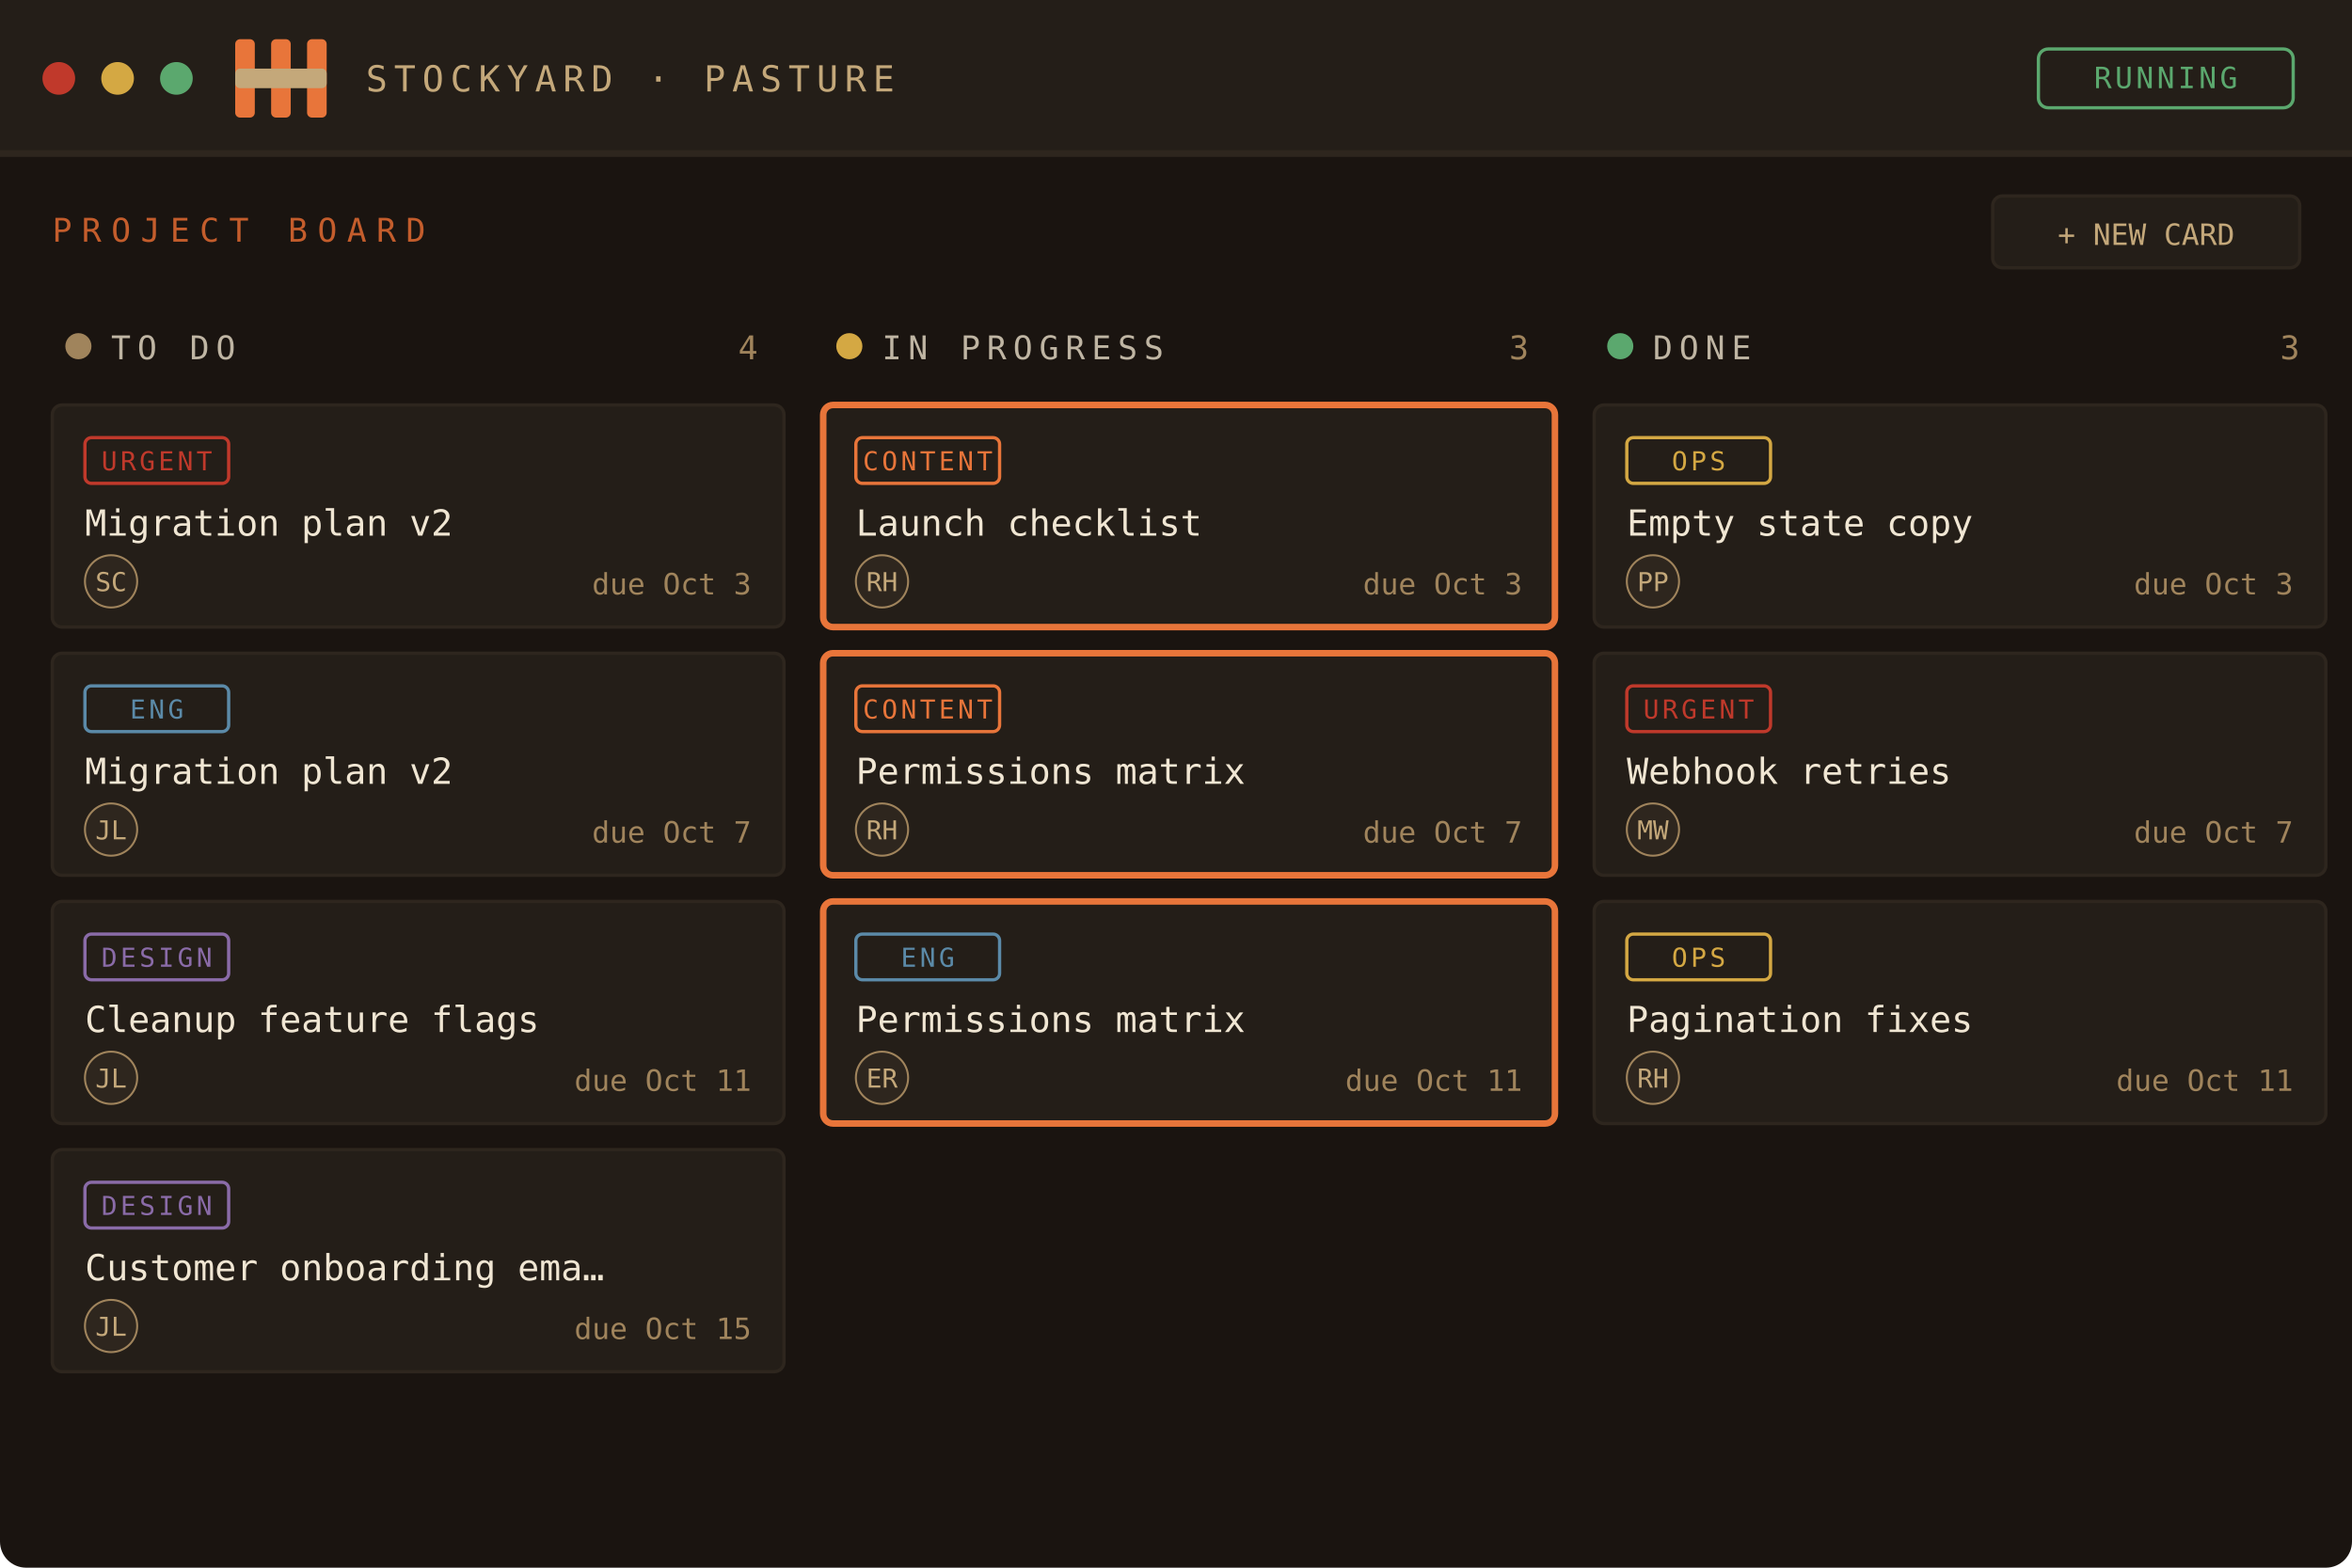
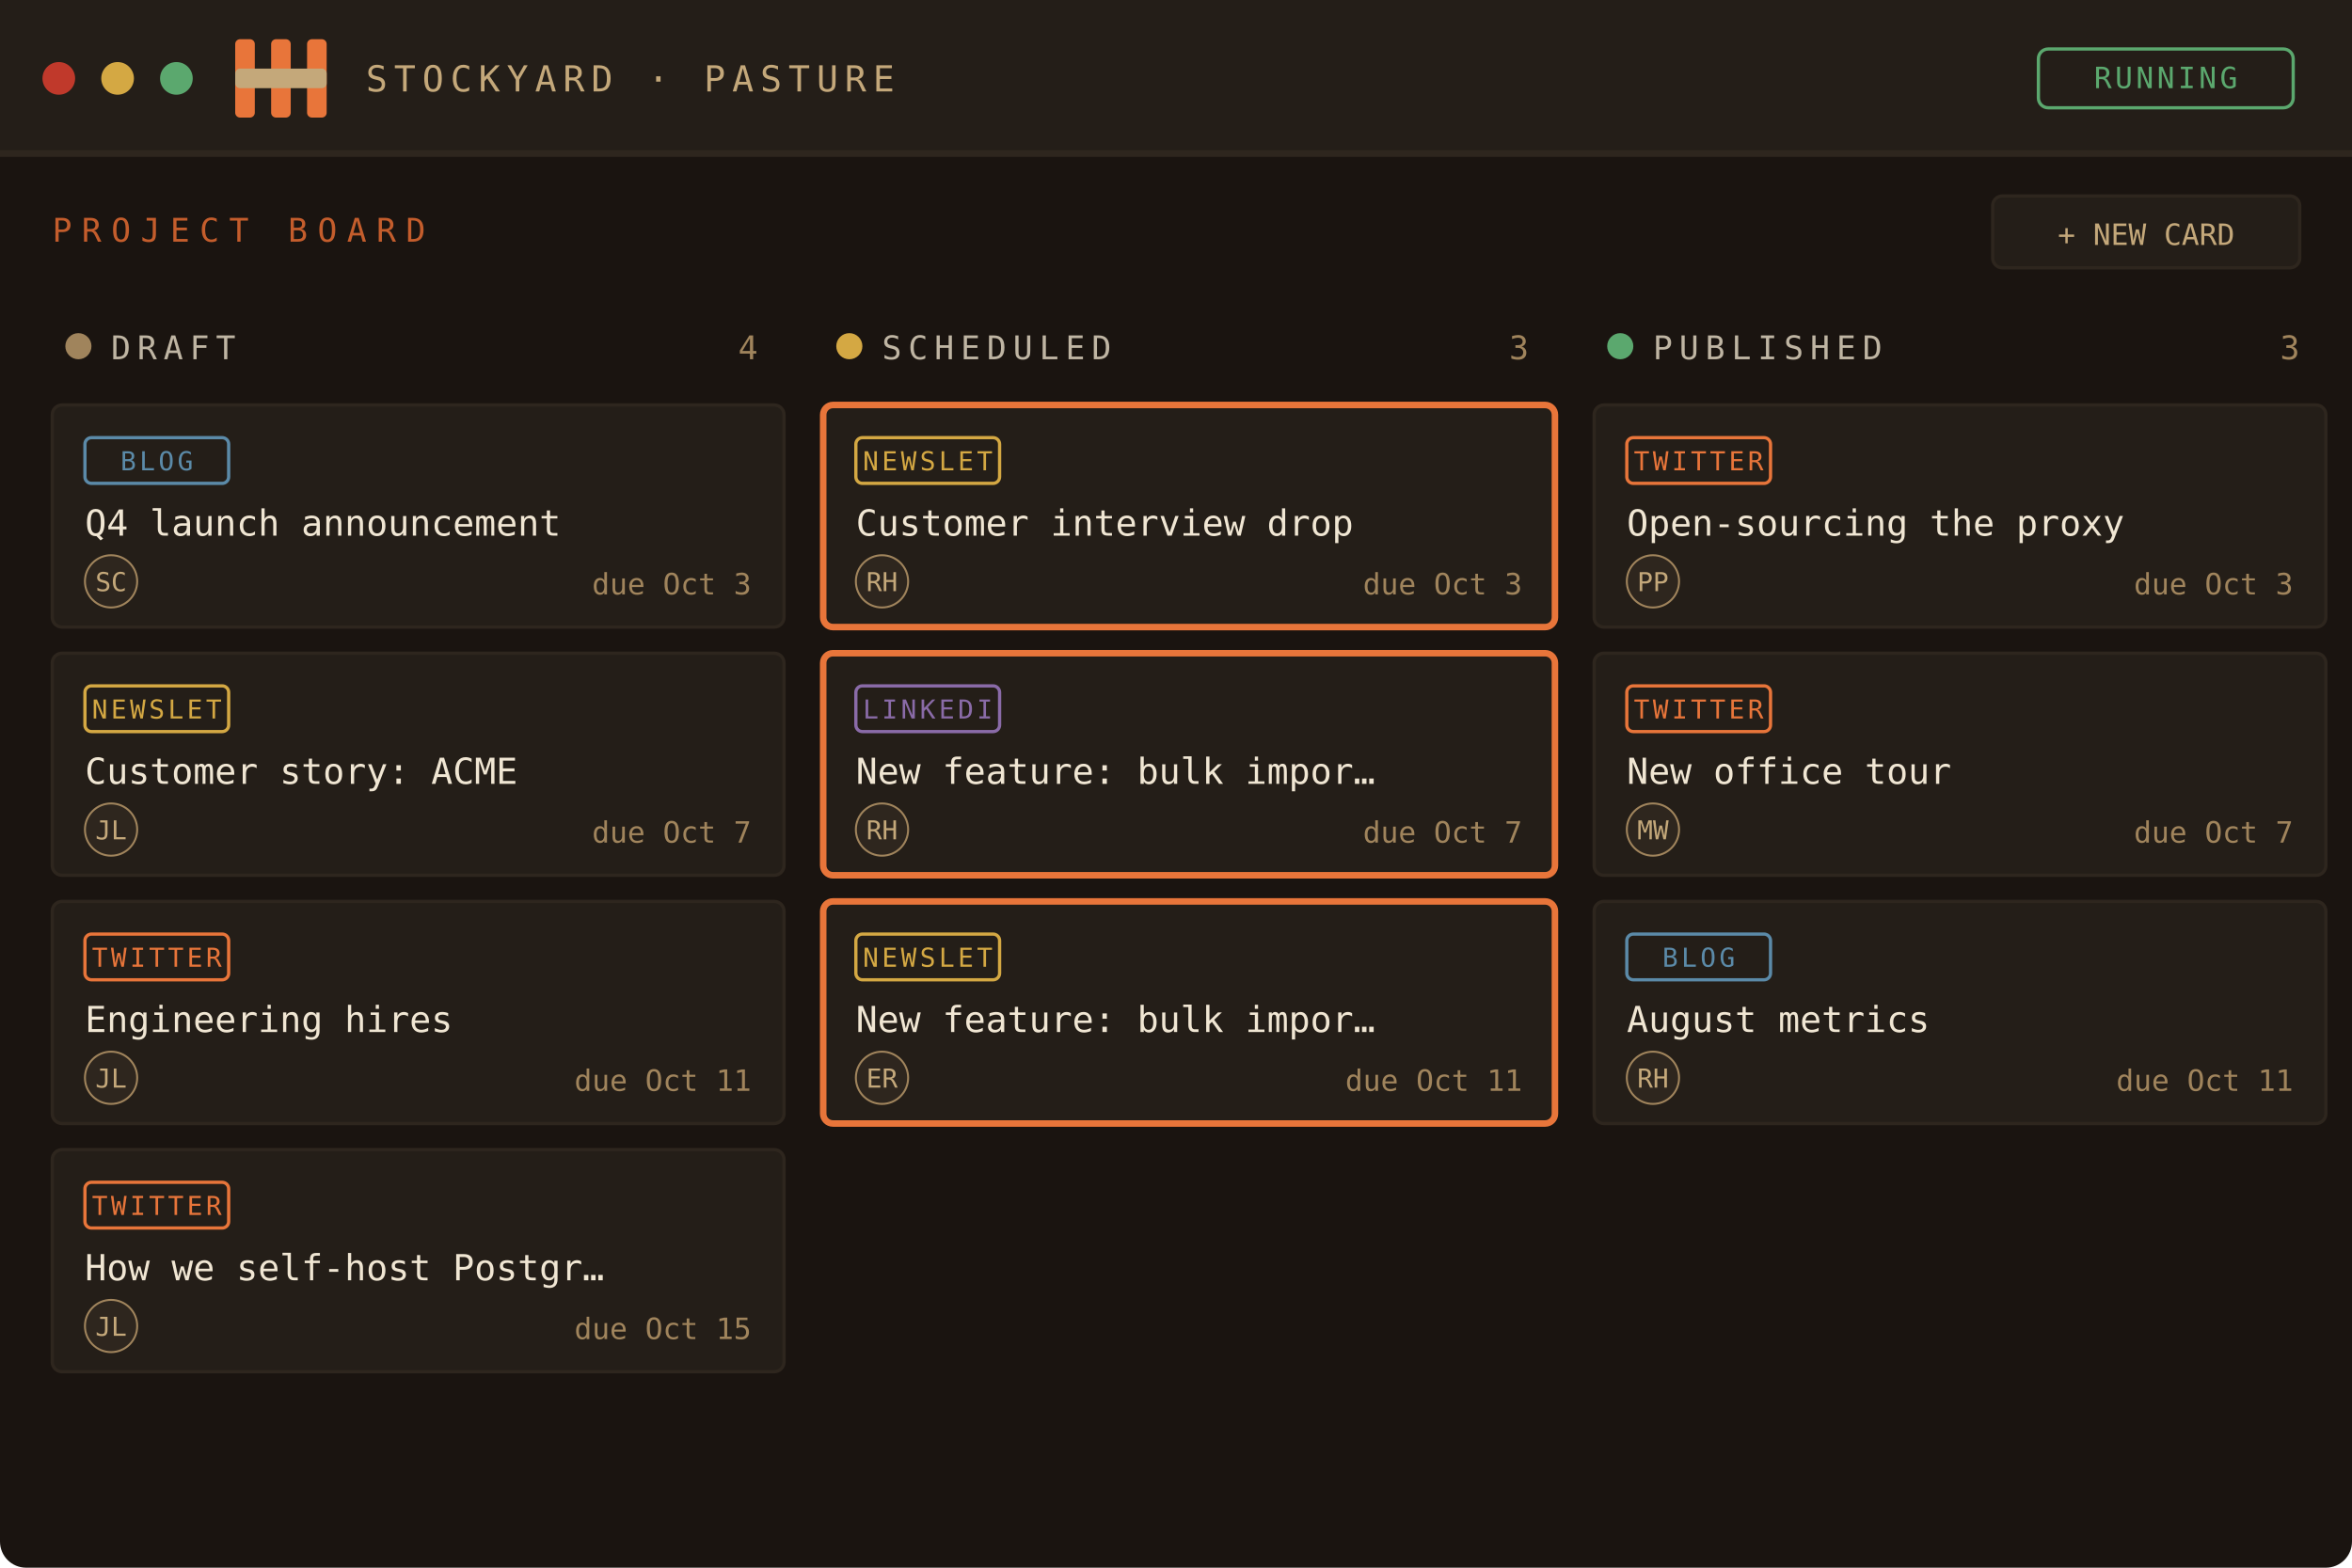
<svg xmlns="http://www.w3.org/2000/svg" width="720" height="480" viewBox="0 0 720 480" role="img" aria-label="Pasture dashboard mockup">
  <rect width="720" height="480" rx="8" fill="#1a1410" />
  <rect width="720" height="48" fill="#241e18" />
  <rect y="46" width="720" height="2" fill="#2e261e" />
  <circle cx="18" cy="24" r="5" fill="#c0392b" />
  <circle cx="36" cy="24" r="5" fill="#d4a843" />
  <circle cx="54" cy="24" r="5" fill="#5ba86e" />
  <rect x="72" y="12" width="6" height="24" rx="1.5" fill="#e8753a" />
  <rect x="83" y="12" width="6" height="24" rx="1.5" fill="#e8753a" />
  <rect x="94" y="12" width="6" height="24" rx="1.5" fill="#e8753a" />
  <rect x="72" y="21" width="28" height="6" rx="1.5" fill="#c4a87a" />
  <text x="112" y="28" fill="#c4a87a" font-size="11" font-family="JetBrains Mono,monospace" letter-spacing="2">STOCKYARD · PASTURE</text>
  <rect x="624" y="15" width="78" height="18" rx="3" fill="none" stroke="#5ba86e" stroke-width="1" />
  <text x="663" y="27" text-anchor="middle" fill="#5ba86e" font-size="9" font-family="JetBrains Mono,monospace" letter-spacing="1">RUNNING</text>
  <text x="16" y="74" fill="#c45d2c" font-size="10" font-family="JetBrains Mono,monospace" letter-spacing="3">PROJECT BOARD</text>
  <rect x="610" y="60" width="94" height="22" rx="3" fill="#241e18" stroke="#2e261e" />
  <text x="657" y="75" text-anchor="middle" fill="#c4a87a" font-size="9" font-family="JetBrains Mono,monospace">+ NEW CARD</text>
  <circle cx="24" cy="106" r="4" fill="#a0845c" />
-   <text x="34" y="110" fill="#bfb5a3" font-size="10" font-family="JetBrains Mono,monospace" letter-spacing="2">TO DO</text>
+   <text x="34" y="110" fill="#bfb5a3" font-size="10" font-family="JetBrains Mono,monospace" letter-spacing="2">DRAFT</text>
  <text x="232" y="110" text-anchor="end" fill="#a0845c" font-size="10" font-family="JetBrains Mono,monospace">4</text>
  <rect x="16" y="124" width="224" height="68" rx="3" fill="#241e18" stroke="#2e261e" stroke-width="1" />
-   <rect x="26" y="134" width="44" height="14" rx="2" fill="none" stroke="#c0392b" stroke-width="1" />
-   <text x="48" y="144" text-anchor="middle" fill="#c0392b" font-size="8" font-family="JetBrains Mono,monospace" letter-spacing="1">URGENT</text>
-   <text x="26" y="164" fill="#f0e6d3" font-size="11" font-family="JetBrains Mono,monospace">Migration plan v2</text>
+   <rect x="26" y="134" width="44" height="14" rx="2" fill="none" stroke="#5b8aa8" stroke-width="1" />
+   <text x="48" y="144" text-anchor="middle" fill="#5b8aa8" font-size="8" font-family="JetBrains Mono,monospace" letter-spacing="1">BLOG</text>
+   <text x="26" y="164" fill="#f0e6d3" font-size="11" font-family="JetBrains Mono,monospace">Q4 launch announcement</text>
  <circle cx="34" cy="178" r="8" fill="#2e261e" stroke="#a0845c" stroke-width="0.6" />
  <text x="34" y="181" text-anchor="middle" fill="#c4a87a" font-size="8" font-family="JetBrains Mono,monospace">SC</text>
  <text x="230" y="182" text-anchor="end" fill="#a0845c" font-size="9" font-family="JetBrains Mono,monospace">due Oct 3</text>
  <rect x="16" y="200" width="224" height="68" rx="3" fill="#241e18" stroke="#2e261e" stroke-width="1" />
-   <rect x="26" y="210" width="44" height="14" rx="2" fill="none" stroke="#5b8aa8" stroke-width="1" />
-   <text x="48" y="220" text-anchor="middle" fill="#5b8aa8" font-size="8" font-family="JetBrains Mono,monospace" letter-spacing="1">ENG</text>
-   <text x="26" y="240" fill="#f0e6d3" font-size="11" font-family="JetBrains Mono,monospace">Migration plan v2</text>
+   <rect x="26" y="210" width="44" height="14" rx="2" fill="none" stroke="#d4a843" stroke-width="1" />
+   <text x="48" y="220" text-anchor="middle" fill="#d4a843" font-size="8" font-family="JetBrains Mono,monospace" letter-spacing="1">NEWSLET</text>
+   <text x="26" y="240" fill="#f0e6d3" font-size="11" font-family="JetBrains Mono,monospace">Customer story: ACME</text>
  <circle cx="34" cy="254" r="8" fill="#2e261e" stroke="#a0845c" stroke-width="0.6" />
  <text x="34" y="257" text-anchor="middle" fill="#c4a87a" font-size="8" font-family="JetBrains Mono,monospace">JL</text>
  <text x="230" y="258" text-anchor="end" fill="#a0845c" font-size="9" font-family="JetBrains Mono,monospace">due Oct 7</text>
  <rect x="16" y="276" width="224" height="68" rx="3" fill="#241e18" stroke="#2e261e" stroke-width="1" />
-   <rect x="26" y="286" width="44" height="14" rx="2" fill="none" stroke="#8a6ba8" stroke-width="1" />
-   <text x="48" y="296" text-anchor="middle" fill="#8a6ba8" font-size="8" font-family="JetBrains Mono,monospace" letter-spacing="1">DESIGN</text>
-   <text x="26" y="316" fill="#f0e6d3" font-size="11" font-family="JetBrains Mono,monospace">Cleanup feature flags</text>
+   <rect x="26" y="286" width="44" height="14" rx="2" fill="none" stroke="#e8753a" stroke-width="1" />
+   <text x="48" y="296" text-anchor="middle" fill="#e8753a" font-size="8" font-family="JetBrains Mono,monospace" letter-spacing="1">TWITTER</text>
+   <text x="26" y="316" fill="#f0e6d3" font-size="11" font-family="JetBrains Mono,monospace">Engineering hires</text>
  <circle cx="34" cy="330" r="8" fill="#2e261e" stroke="#a0845c" stroke-width="0.6" />
  <text x="34" y="333" text-anchor="middle" fill="#c4a87a" font-size="8" font-family="JetBrains Mono,monospace">JL</text>
  <text x="230" y="334" text-anchor="end" fill="#a0845c" font-size="9" font-family="JetBrains Mono,monospace">due Oct 11</text>
  <rect x="16" y="352" width="224" height="68" rx="3" fill="#241e18" stroke="#2e261e" stroke-width="1" />
-   <rect x="26" y="362" width="44" height="14" rx="2" fill="none" stroke="#8a6ba8" stroke-width="1" />
-   <text x="48" y="372" text-anchor="middle" fill="#8a6ba8" font-size="8" font-family="JetBrains Mono,monospace" letter-spacing="1">DESIGN</text>
-   <text x="26" y="392" fill="#f0e6d3" font-size="11" font-family="JetBrains Mono,monospace">Customer onboarding ema…</text>
+   <rect x="26" y="362" width="44" height="14" rx="2" fill="none" stroke="#e8753a" stroke-width="1" />
+   <text x="48" y="372" text-anchor="middle" fill="#e8753a" font-size="8" font-family="JetBrains Mono,monospace" letter-spacing="1">TWITTER</text>
+   <text x="26" y="392" fill="#f0e6d3" font-size="11" font-family="JetBrains Mono,monospace">How we self-host Postgr…</text>
  <circle cx="34" cy="406" r="8" fill="#2e261e" stroke="#a0845c" stroke-width="0.6" />
  <text x="34" y="409" text-anchor="middle" fill="#c4a87a" font-size="8" font-family="JetBrains Mono,monospace">JL</text>
  <text x="230" y="410" text-anchor="end" fill="#a0845c" font-size="9" font-family="JetBrains Mono,monospace">due Oct 15</text>
  <circle cx="260" cy="106" r="4" fill="#d4a843" />
-   <text x="270" y="110" fill="#bfb5a3" font-size="10" font-family="JetBrains Mono,monospace" letter-spacing="2">IN PROGRESS</text>
+   <text x="270" y="110" fill="#bfb5a3" font-size="10" font-family="JetBrains Mono,monospace" letter-spacing="2">SCHEDULED</text>
  <text x="468" y="110" text-anchor="end" fill="#a0845c" font-size="10" font-family="JetBrains Mono,monospace">3</text>
  <rect x="252" y="124" width="224" height="68" rx="3" fill="#241e18" stroke="#e8753a" stroke-width="2" />
-   <rect x="262" y="134" width="44" height="14" rx="2" fill="none" stroke="#e8753a" stroke-width="1" />
-   <text x="284" y="144" text-anchor="middle" fill="#e8753a" font-size="8" font-family="JetBrains Mono,monospace" letter-spacing="1">CONTENT</text>
-   <text x="262" y="164" fill="#f0e6d3" font-size="11" font-family="JetBrains Mono,monospace">Launch checklist</text>
+   <rect x="262" y="134" width="44" height="14" rx="2" fill="none" stroke="#d4a843" stroke-width="1" />
+   <text x="284" y="144" text-anchor="middle" fill="#d4a843" font-size="8" font-family="JetBrains Mono,monospace" letter-spacing="1">NEWSLET</text>
+   <text x="262" y="164" fill="#f0e6d3" font-size="11" font-family="JetBrains Mono,monospace">Customer interview drop</text>
  <circle cx="270" cy="178" r="8" fill="#2e261e" stroke="#a0845c" stroke-width="0.6" />
  <text x="270" y="181" text-anchor="middle" fill="#c4a87a" font-size="8" font-family="JetBrains Mono,monospace">RH</text>
  <text x="466" y="182" text-anchor="end" fill="#a0845c" font-size="9" font-family="JetBrains Mono,monospace">due Oct 3</text>
  <rect x="252" y="200" width="224" height="68" rx="3" fill="#241e18" stroke="#e8753a" stroke-width="2" />
-   <rect x="262" y="210" width="44" height="14" rx="2" fill="none" stroke="#e8753a" stroke-width="1" />
-   <text x="284" y="220" text-anchor="middle" fill="#e8753a" font-size="8" font-family="JetBrains Mono,monospace" letter-spacing="1">CONTENT</text>
-   <text x="262" y="240" fill="#f0e6d3" font-size="11" font-family="JetBrains Mono,monospace">Permissions matrix</text>
+   <rect x="262" y="210" width="44" height="14" rx="2" fill="none" stroke="#8a6ba8" stroke-width="1" />
+   <text x="284" y="220" text-anchor="middle" fill="#8a6ba8" font-size="8" font-family="JetBrains Mono,monospace" letter-spacing="1">LINKEDI</text>
+   <text x="262" y="240" fill="#f0e6d3" font-size="11" font-family="JetBrains Mono,monospace">New feature: bulk impor…</text>
  <circle cx="270" cy="254" r="8" fill="#2e261e" stroke="#a0845c" stroke-width="0.6" />
  <text x="270" y="257" text-anchor="middle" fill="#c4a87a" font-size="8" font-family="JetBrains Mono,monospace">RH</text>
  <text x="466" y="258" text-anchor="end" fill="#a0845c" font-size="9" font-family="JetBrains Mono,monospace">due Oct 7</text>
  <rect x="252" y="276" width="224" height="68" rx="3" fill="#241e18" stroke="#e8753a" stroke-width="2" />
-   <rect x="262" y="286" width="44" height="14" rx="2" fill="none" stroke="#5b8aa8" stroke-width="1" />
-   <text x="284" y="296" text-anchor="middle" fill="#5b8aa8" font-size="8" font-family="JetBrains Mono,monospace" letter-spacing="1">ENG</text>
-   <text x="262" y="316" fill="#f0e6d3" font-size="11" font-family="JetBrains Mono,monospace">Permissions matrix</text>
+   <rect x="262" y="286" width="44" height="14" rx="2" fill="none" stroke="#d4a843" stroke-width="1" />
+   <text x="284" y="296" text-anchor="middle" fill="#d4a843" font-size="8" font-family="JetBrains Mono,monospace" letter-spacing="1">NEWSLET</text>
+   <text x="262" y="316" fill="#f0e6d3" font-size="11" font-family="JetBrains Mono,monospace">New feature: bulk impor…</text>
  <circle cx="270" cy="330" r="8" fill="#2e261e" stroke="#a0845c" stroke-width="0.6" />
  <text x="270" y="333" text-anchor="middle" fill="#c4a87a" font-size="8" font-family="JetBrains Mono,monospace">ER</text>
  <text x="466" y="334" text-anchor="end" fill="#a0845c" font-size="9" font-family="JetBrains Mono,monospace">due Oct 11</text>
  <circle cx="496" cy="106" r="4" fill="#5ba86e" />
-   <text x="506" y="110" fill="#bfb5a3" font-size="10" font-family="JetBrains Mono,monospace" letter-spacing="2">DONE</text>
+   <text x="506" y="110" fill="#bfb5a3" font-size="10" font-family="JetBrains Mono,monospace" letter-spacing="2">PUBLISHED</text>
  <text x="704" y="110" text-anchor="end" fill="#a0845c" font-size="10" font-family="JetBrains Mono,monospace">3</text>
  <rect x="488" y="124" width="224" height="68" rx="3" fill="#241e18" stroke="#2e261e" stroke-width="1" />
-   <rect x="498" y="134" width="44" height="14" rx="2" fill="none" stroke="#d4a843" stroke-width="1" />
-   <text x="520" y="144" text-anchor="middle" fill="#d4a843" font-size="8" font-family="JetBrains Mono,monospace" letter-spacing="1">OPS</text>
-   <text x="498" y="164" fill="#f0e6d3" font-size="11" font-family="JetBrains Mono,monospace">Empty state copy</text>
+   <rect x="498" y="134" width="44" height="14" rx="2" fill="none" stroke="#e8753a" stroke-width="1" />
+   <text x="520" y="144" text-anchor="middle" fill="#e8753a" font-size="8" font-family="JetBrains Mono,monospace" letter-spacing="1">TWITTER</text>
+   <text x="498" y="164" fill="#f0e6d3" font-size="11" font-family="JetBrains Mono,monospace">Open-sourcing the proxy</text>
  <circle cx="506" cy="178" r="8" fill="#2e261e" stroke="#a0845c" stroke-width="0.6" />
  <text x="506" y="181" text-anchor="middle" fill="#c4a87a" font-size="8" font-family="JetBrains Mono,monospace">PP</text>
  <text x="702" y="182" text-anchor="end" fill="#a0845c" font-size="9" font-family="JetBrains Mono,monospace">due Oct 3</text>
  <rect x="488" y="200" width="224" height="68" rx="3" fill="#241e18" stroke="#2e261e" stroke-width="1" />
-   <rect x="498" y="210" width="44" height="14" rx="2" fill="none" stroke="#c0392b" stroke-width="1" />
-   <text x="520" y="220" text-anchor="middle" fill="#c0392b" font-size="8" font-family="JetBrains Mono,monospace" letter-spacing="1">URGENT</text>
-   <text x="498" y="240" fill="#f0e6d3" font-size="11" font-family="JetBrains Mono,monospace">Webhook retries</text>
+   <rect x="498" y="210" width="44" height="14" rx="2" fill="none" stroke="#e8753a" stroke-width="1" />
+   <text x="520" y="220" text-anchor="middle" fill="#e8753a" font-size="8" font-family="JetBrains Mono,monospace" letter-spacing="1">TWITTER</text>
+   <text x="498" y="240" fill="#f0e6d3" font-size="11" font-family="JetBrains Mono,monospace">New office tour</text>
  <circle cx="506" cy="254" r="8" fill="#2e261e" stroke="#a0845c" stroke-width="0.6" />
  <text x="506" y="257" text-anchor="middle" fill="#c4a87a" font-size="8" font-family="JetBrains Mono,monospace">MW</text>
  <text x="702" y="258" text-anchor="end" fill="#a0845c" font-size="9" font-family="JetBrains Mono,monospace">due Oct 7</text>
  <rect x="488" y="276" width="224" height="68" rx="3" fill="#241e18" stroke="#2e261e" stroke-width="1" />
-   <rect x="498" y="286" width="44" height="14" rx="2" fill="none" stroke="#d4a843" stroke-width="1" />
-   <text x="520" y="296" text-anchor="middle" fill="#d4a843" font-size="8" font-family="JetBrains Mono,monospace" letter-spacing="1">OPS</text>
-   <text x="498" y="316" fill="#f0e6d3" font-size="11" font-family="JetBrains Mono,monospace">Pagination fixes</text>
+   <rect x="498" y="286" width="44" height="14" rx="2" fill="none" stroke="#5b8aa8" stroke-width="1" />
+   <text x="520" y="296" text-anchor="middle" fill="#5b8aa8" font-size="8" font-family="JetBrains Mono,monospace" letter-spacing="1">BLOG</text>
+   <text x="498" y="316" fill="#f0e6d3" font-size="11" font-family="JetBrains Mono,monospace">August metrics</text>
  <circle cx="506" cy="330" r="8" fill="#2e261e" stroke="#a0845c" stroke-width="0.6" />
  <text x="506" y="333" text-anchor="middle" fill="#c4a87a" font-size="8" font-family="JetBrains Mono,monospace">RH</text>
  <text x="702" y="334" text-anchor="end" fill="#a0845c" font-size="9" font-family="JetBrains Mono,monospace">due Oct 11</text>
</svg>
